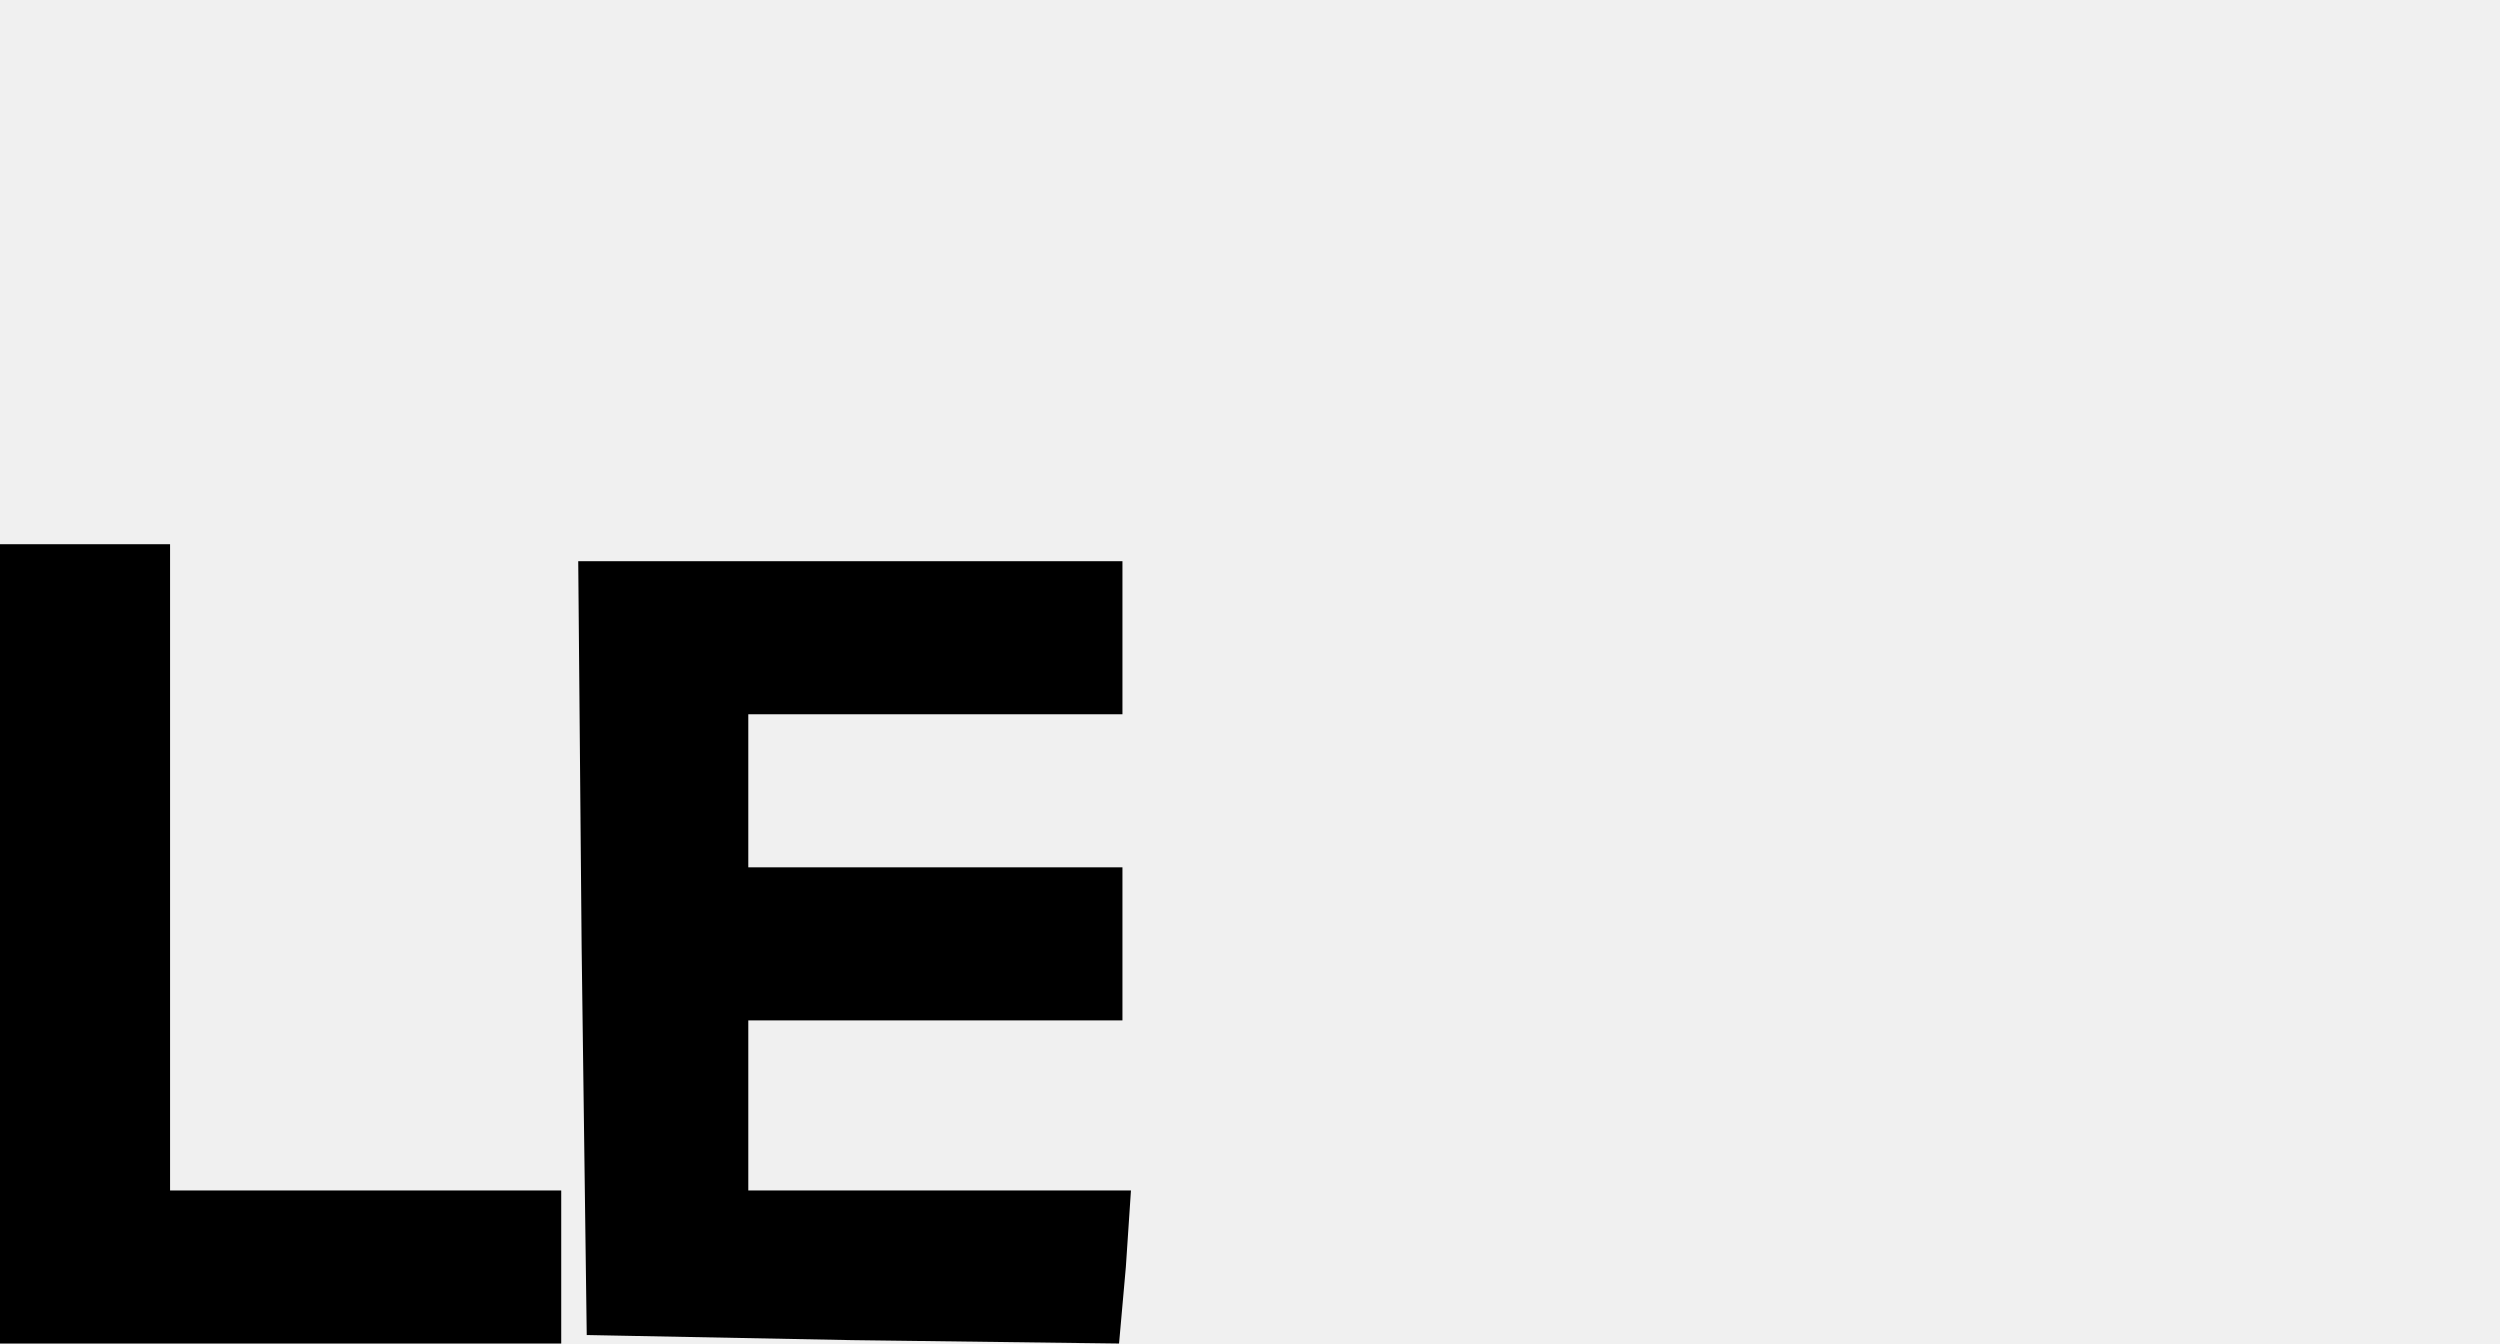
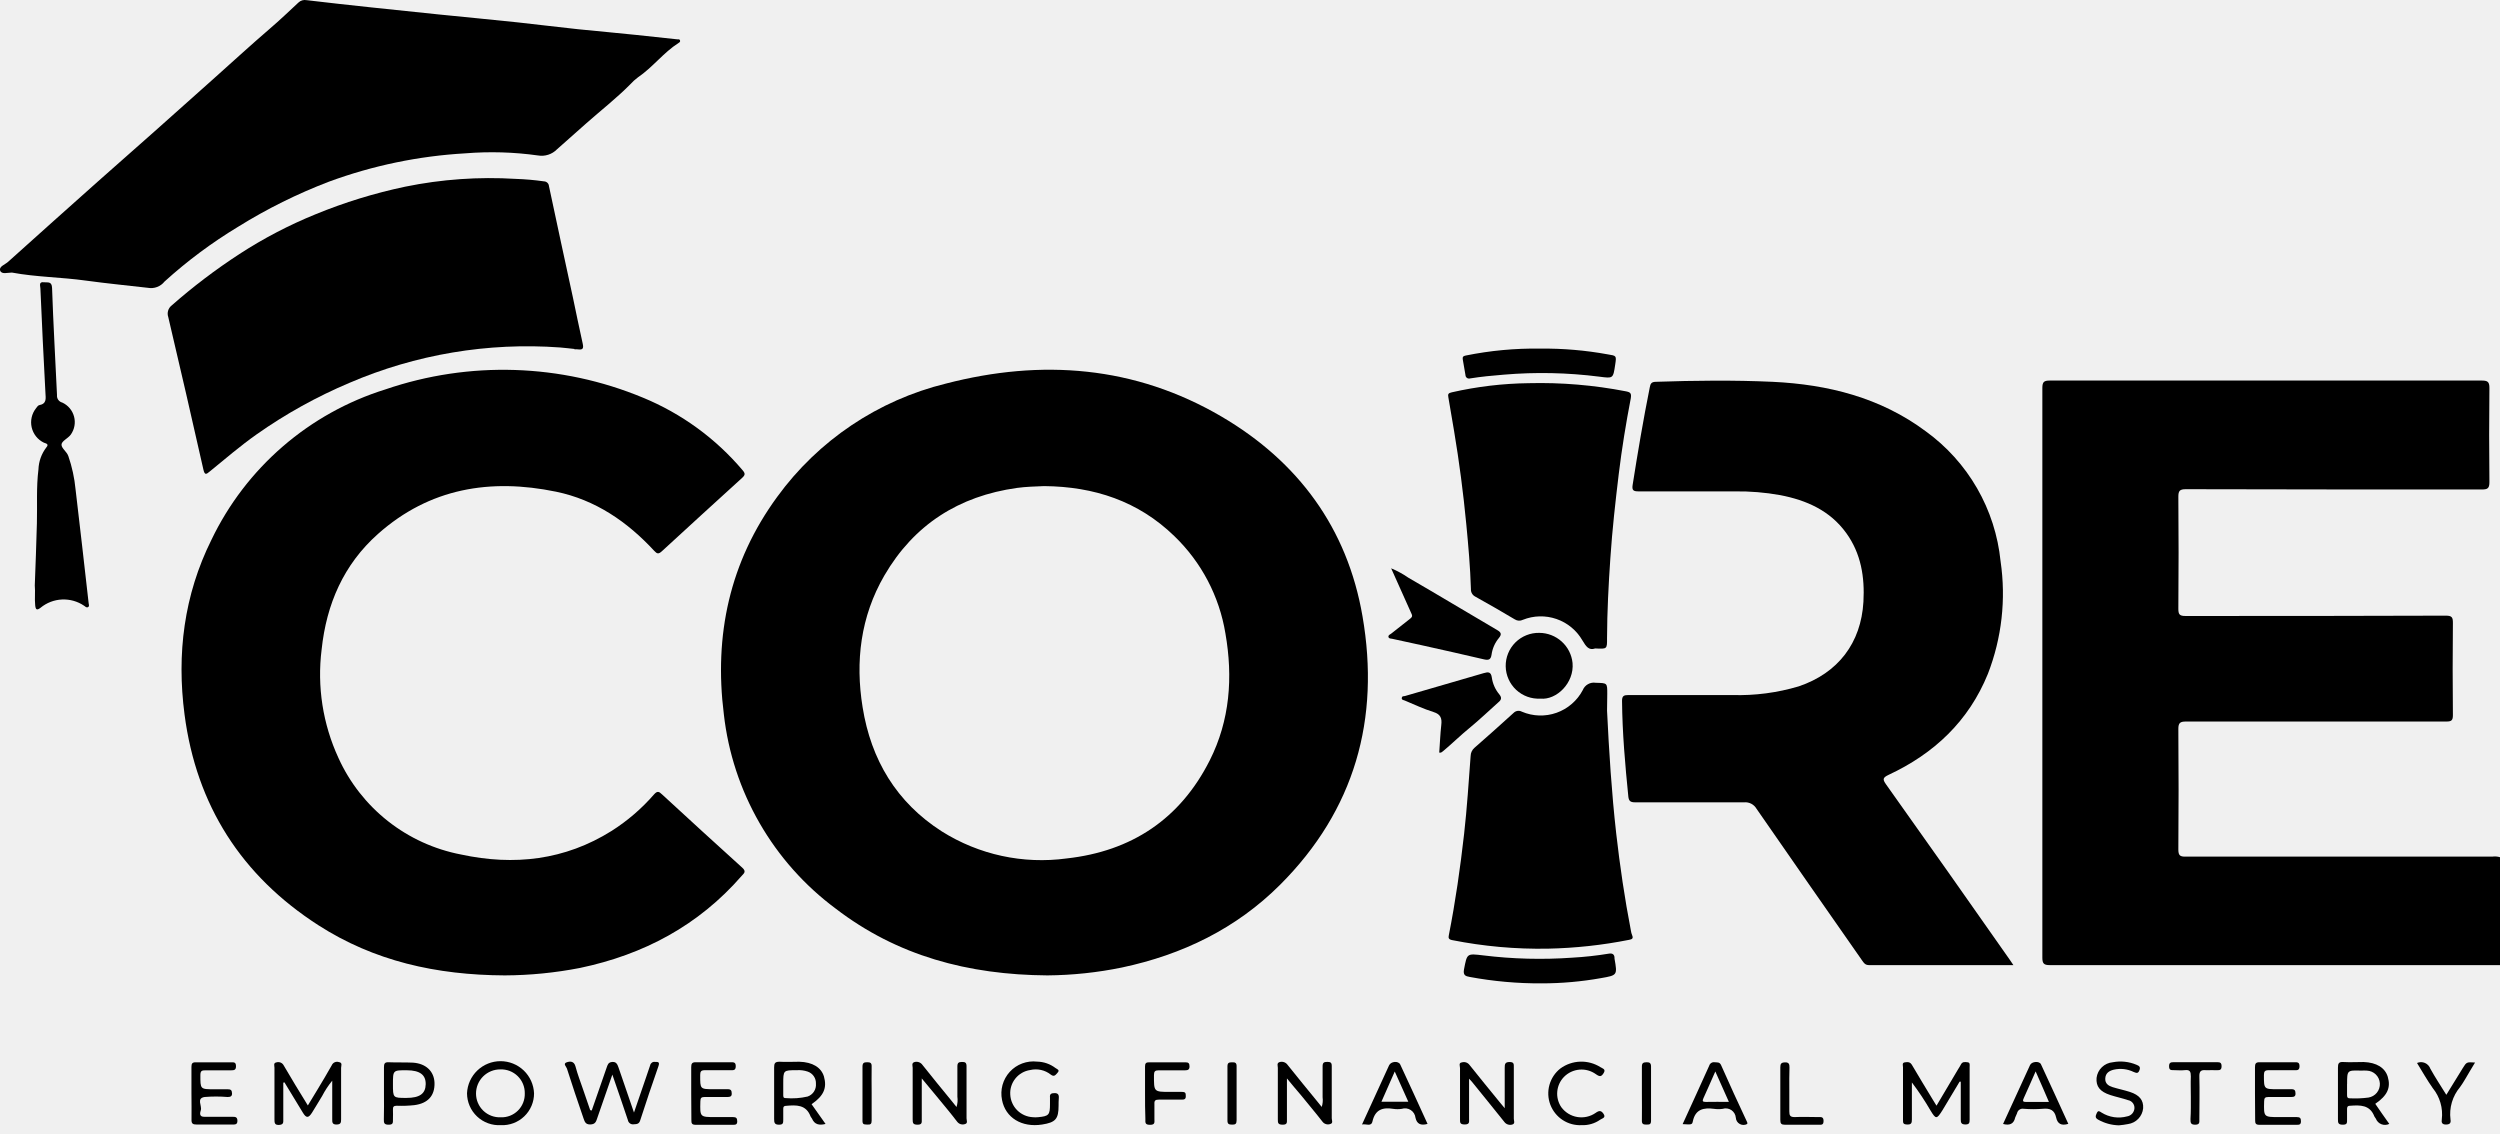
- <svg xmlns="http://www.w3.org/2000/svg" version="1.0" width="147pt" height="79pt" viewBox="0 0 147 79" preserveAspectRatio="xMidYMid meet">
-   <g transform="translate(0,79) scale(0.1,-0.1)" fill="#000000" stroke="none">
-     <path d="M0 235 l0 -235 165 0 165 0 0 45 0 45 -115 0 -115 0 0 190 0 190 -50 0 -50 0 0 -235z" />
-     <path d="M342 233 l3 -228 156 -3 157 -2 4 45 3 45 -112 0 -113 0 0 50 0 50 110 0 110 0 0 45 0 45 -110 0 -110 0 0 45 0 45 110 0 110 0 0 45 0 45 -160 0 -160 0 2 -227z" />
+ <svg xmlns="http://www.w3.org/2000/svg" width="150" height="68" viewBox="0 0 150 68" fill="none">
+   <g clip-path="url(#clip0_77_2396)">
+     <path d="M150 57.907C140.999 57.907 131.995 57.907 122.988 57.907C122.644 57.907 122.541 57.824 122.541 57.464C122.541 46.068 122.541 34.672 122.541 23.276C122.541 22.909 122.644 22.833 122.994 22.833C131.629 22.833 140.263 22.833 148.898 22.833C149.241 22.833 149.368 22.895 149.365 23.279C149.344 25.162 149.344 27.045 149.365 28.929C149.365 29.311 149.245 29.369 148.905 29.369C142.983 29.369 137.066 29.369 131.145 29.352C130.774 29.352 130.701 29.462 130.701 29.809C130.72 32.048 130.72 34.287 130.701 36.526C130.701 36.87 130.777 36.959 131.131 36.959C136.338 36.959 141.544 36.959 146.751 36.939C147.115 36.939 147.177 37.042 147.174 37.375C147.155 39.22 147.155 41.065 147.174 42.908C147.174 43.224 147.088 43.292 146.782 43.292C141.575 43.292 136.367 43.292 131.158 43.292C130.815 43.292 130.698 43.368 130.701 43.739C130.72 46.15 130.72 48.561 130.701 50.972C130.701 51.336 130.808 51.401 131.141 51.398C137.271 51.398 143.401 51.398 149.533 51.398C149.689 51.375 149.849 51.387 150 51.432V57.907Z" fill="#000000" />
+     <path d="M62.843 58.524C58.086 58.49 53.828 57.349 50.135 54.512C48.279 53.133 46.727 51.388 45.574 49.384C44.42 47.38 43.691 45.16 43.431 42.862C42.834 38.119 43.775 33.716 46.632 29.811C49.098 26.42 52.685 24.012 56.757 23.014C62.5 21.527 68.091 21.95 73.288 24.992C77.89 27.689 80.844 31.693 81.75 36.976C82.815 43.134 81.29 48.605 76.805 53.087C74.174 55.715 70.945 57.281 67.318 58.05C65.846 58.353 64.347 58.511 62.843 58.524ZM62.647 29.166C62.122 29.189 61.569 29.2 61.019 29.275C57.526 29.767 54.837 31.477 53.058 34.537C51.633 36.996 51.31 39.689 51.757 42.437C52.261 45.586 53.786 48.141 56.507 49.883C58.735 51.287 61.387 51.862 63.997 51.507C67.895 51.074 70.808 49.141 72.584 45.624C73.796 43.22 73.985 40.637 73.525 38.006C73.161 35.78 72.086 33.732 70.461 32.167C68.297 30.065 65.646 29.193 62.647 29.166Z" fill="#000000" />
+     <path d="M30.285 58.524C26.164 58.504 22.441 57.662 19.089 55.505C14.486 52.538 11.784 48.317 11.073 42.876C10.595 39.236 11.038 35.705 12.687 32.387C13.713 30.248 15.17 28.342 16.965 26.79C18.76 25.238 20.855 24.072 23.121 23.365C28.161 21.64 33.657 21.816 38.576 23.859C40.889 24.811 42.94 26.305 44.556 28.214C44.728 28.413 44.714 28.503 44.522 28.678C42.919 30.134 41.316 31.6 39.713 33.074C39.514 33.256 39.428 33.239 39.253 33.05C37.635 31.299 35.722 29.99 33.363 29.502C29.42 28.688 25.769 29.289 22.678 32.037C20.617 33.871 19.587 36.244 19.298 38.968C19.019 41.188 19.368 43.441 20.305 45.473C20.977 46.957 21.997 48.259 23.277 49.268C24.557 50.276 26.061 50.963 27.661 51.27C30.845 51.957 33.892 51.614 36.701 49.852C37.648 49.25 38.503 48.515 39.239 47.668C39.435 47.448 39.535 47.479 39.727 47.668C41.324 49.138 42.925 50.608 44.535 52.06C44.8 52.297 44.632 52.404 44.498 52.555C41.908 55.529 38.621 57.277 34.795 58.078C33.309 58.367 31.799 58.517 30.285 58.524Z" fill="#000000" />
+     <path d="M120.804 57.907C117.864 57.907 115.003 57.907 112.142 57.907C111.905 57.907 111.823 57.766 111.72 57.618C109.602 54.591 107.492 51.56 105.39 48.524C105.316 48.397 105.208 48.293 105.078 48.225C104.948 48.157 104.801 48.127 104.655 48.139C102.467 48.139 100.279 48.139 98.092 48.139C97.81 48.139 97.728 48.043 97.7 47.795C97.508 45.882 97.339 43.969 97.322 42.046C97.322 41.751 97.439 41.703 97.7 41.703C99.781 41.703 101.866 41.703 103.947 41.703C105.293 41.742 106.635 41.566 107.925 41.181C110.284 40.384 111.665 38.581 111.806 36.104C111.888 34.624 111.665 33.216 110.775 31.983C109.797 30.63 108.388 30.011 106.805 29.706C105.91 29.546 105.001 29.471 104.092 29.483C102.165 29.483 100.242 29.483 98.318 29.483C98.013 29.483 97.906 29.427 97.958 29.098C98.267 27.137 98.597 25.179 98.988 23.232C99.026 23.043 99.067 22.916 99.332 22.909C101.674 22.83 104.02 22.802 106.362 22.909C109.68 23.067 112.822 23.853 115.539 25.873C116.797 26.783 117.849 27.949 118.624 29.294C119.399 30.64 119.879 32.135 120.035 33.679C120.369 35.956 120.107 38.28 119.276 40.425C118.125 43.262 116.051 45.216 113.31 46.494C112.967 46.659 112.946 46.755 113.159 47.057C115.646 50.553 118.124 54.067 120.595 57.598C120.653 57.68 120.708 57.766 120.804 57.907Z" fill="#000000" />
+     <path d="M8.874 17.269C7.717 17.135 6.432 17.011 5.154 16.836C3.681 16.63 2.187 16.627 0.72 16.355H0.696C0.456 16.355 0.102 16.479 0.01 16.239C-0.083 15.998 0.295 15.878 0.477 15.717C2.266 14.116 4.049 12.505 5.852 10.908C6.997 9.901 8.141 8.889 9.286 7.872C10.433 6.842 11.598 5.811 12.752 4.781C13.906 3.751 15.029 2.72 16.186 1.724C16.777 1.219 17.326 0.694 17.904 0.155C17.968 0.092 18.047 0.046 18.133 0.021C18.219 -0.004 18.31 -0.008 18.398 0.01C19.68 0.162 20.961 0.305 22.241 0.44C23.597 0.586 24.956 0.728 26.318 0.866C27.901 1.027 29.485 1.175 31.068 1.343C32.27 1.47 33.472 1.628 34.671 1.752C35.87 1.875 36.999 1.972 38.164 2.095C38.988 2.178 39.812 2.27 40.637 2.36C40.699 2.36 40.774 2.339 40.801 2.421C40.829 2.504 40.771 2.542 40.716 2.576C39.809 3.153 39.167 4.036 38.281 4.637C38.111 4.763 37.955 4.906 37.813 5.063C36.989 5.894 36.065 6.615 35.19 7.388C34.599 7.91 34.011 8.439 33.421 8.957C33.275 9.107 33.095 9.219 32.896 9.283C32.698 9.348 32.486 9.363 32.281 9.328C30.832 9.125 29.366 9.082 27.908 9.201C25.118 9.361 22.367 9.933 19.744 10.898C17.842 11.624 16.013 12.532 14.284 13.608C12.71 14.559 11.232 15.659 9.87 16.895C9.754 17.042 9.6 17.154 9.424 17.22C9.249 17.286 9.058 17.303 8.874 17.269Z" fill="#000000" />
+     <path d="M34.465 20.937C34.176 20.91 33.891 20.869 33.603 20.848C29.279 20.533 24.943 21.262 20.96 22.974C19 23.803 17.133 24.839 15.393 26.065C14.421 26.752 13.511 27.532 12.587 28.287C12.384 28.456 12.285 28.535 12.202 28.167C11.515 25.115 10.812 22.065 10.094 19.017C10.052 18.896 10.05 18.765 10.086 18.642C10.122 18.519 10.196 18.41 10.296 18.331C11.578 17.203 12.939 16.17 14.37 15.239C15.812 14.302 17.341 13.504 18.934 12.856C20.674 12.141 22.475 11.587 24.316 11.2C26.495 10.754 28.724 10.597 30.945 10.733C31.51 10.752 32.074 10.801 32.634 10.881C32.711 10.882 32.784 10.911 32.84 10.963C32.896 11.015 32.931 11.086 32.937 11.163C33.407 13.402 33.898 15.628 34.379 17.87C34.575 18.784 34.754 19.701 34.963 20.618C35.028 20.917 34.963 21.003 34.668 20.961C34.602 20.954 34.537 20.954 34.472 20.961L34.465 20.937Z" fill="#000000" />
+     <path d="M95.712 38.907C95.323 39.044 95.159 38.779 94.946 38.426C94.599 37.824 94.046 37.367 93.389 37.14C92.732 36.913 92.015 36.93 91.37 37.189C91.296 37.227 91.212 37.245 91.128 37.24C91.045 37.236 90.964 37.21 90.893 37.165C90.1 36.695 89.306 36.234 88.506 35.791C88.425 35.748 88.359 35.683 88.315 35.603C88.27 35.523 88.25 35.433 88.255 35.342C88.217 34.04 88.101 32.745 87.977 31.45C87.798 29.577 87.555 27.715 87.245 25.862C87.132 25.175 87.015 24.512 86.902 23.843C86.861 23.64 86.902 23.585 87.115 23.537C88.624 23.194 90.166 23.011 91.714 22.991C93.672 22.942 95.63 23.105 97.552 23.479C97.834 23.534 97.896 23.599 97.844 23.915C97.556 25.409 97.312 26.913 97.127 28.424C96.924 30.107 96.735 31.79 96.622 33.483C96.512 35.084 96.429 36.684 96.422 38.292C96.426 38.944 96.433 38.944 95.712 38.907Z" fill="#000000" />
+     <path d="M96.423 42.646C96.543 45.105 96.697 47.558 96.972 50.003C97.195 51.961 97.48 53.908 97.855 55.842C97.868 55.934 97.892 56.023 97.927 56.11C98.013 56.305 97.927 56.36 97.741 56.391C96.14 56.709 94.514 56.886 92.882 56.92C90.948 56.955 89.016 56.782 87.118 56.405C86.916 56.36 86.895 56.278 86.93 56.11C87.328 54.097 87.616 52.067 87.847 50.03C88.022 48.478 88.121 46.915 88.238 45.356C88.24 45.265 88.26 45.175 88.299 45.092C88.337 45.009 88.393 44.935 88.461 44.875C89.248 44.188 90.038 43.481 90.817 42.773C90.88 42.709 90.963 42.667 91.052 42.654C91.142 42.641 91.233 42.657 91.312 42.701C91.972 42.983 92.715 43.007 93.392 42.767C94.069 42.527 94.631 42.041 94.966 41.406C95.027 41.255 95.138 41.129 95.281 41.049C95.423 40.969 95.588 40.94 95.749 40.967C96.436 40.987 96.436 40.967 96.436 41.623L96.423 42.646Z" fill="#000000" />
+     <path d="M2.087 35.129C2.132 33.882 2.183 32.635 2.214 31.392C2.242 30.314 2.173 29.235 2.307 28.164C2.324 27.687 2.488 27.227 2.778 26.848C2.973 26.628 2.729 26.604 2.633 26.56C2.45 26.472 2.289 26.344 2.162 26.185C2.036 26.026 1.946 25.841 1.901 25.643C1.855 25.445 1.855 25.24 1.9 25.042C1.944 24.844 2.033 24.658 2.159 24.499C2.214 24.427 2.28 24.324 2.352 24.31C2.815 24.224 2.743 23.905 2.726 23.568C2.614 21.485 2.513 19.399 2.424 17.311C2.424 17.17 2.3 16.888 2.64 16.936C2.853 16.964 3.111 16.857 3.124 17.28C3.197 19.423 3.32 21.559 3.42 23.699C3.409 23.801 3.435 23.903 3.493 23.987C3.552 24.071 3.64 24.131 3.739 24.155C3.911 24.235 4.063 24.352 4.185 24.497C4.307 24.643 4.395 24.813 4.444 24.996C4.492 25.18 4.5 25.371 4.466 25.558C4.432 25.744 4.357 25.921 4.248 26.075C4.076 26.312 3.698 26.457 3.691 26.677C3.684 26.896 4.007 27.096 4.1 27.363C4.323 28.009 4.468 28.679 4.533 29.359C4.804 31.629 5.058 33.899 5.316 36.169C5.316 36.252 5.388 36.362 5.285 36.424C5.182 36.486 5.12 36.386 5.041 36.341C4.651 36.078 4.187 35.948 3.717 35.97C3.247 35.992 2.797 36.166 2.434 36.465C2.214 36.633 2.139 36.592 2.111 36.314C2.07 35.908 2.125 35.517 2.087 35.129Z" fill="#000000" />
+     <path d="M83.469 34.098C83.832 34.249 84.177 34.438 84.5 34.661C86.279 35.691 88.054 36.763 89.837 37.807C90.081 37.948 90.108 38.068 89.933 38.281C89.696 38.566 89.543 38.913 89.493 39.28C89.449 39.586 89.311 39.624 89.04 39.562C87.811 39.273 86.581 38.999 85.348 38.724L83.538 38.329C83.449 38.308 83.332 38.329 83.308 38.216C83.284 38.102 83.404 38.071 83.473 38.017L84.589 37.137C84.678 37.062 84.771 37.003 84.699 36.845C84.304 35.959 83.909 35.073 83.469 34.098Z" fill="#000000" />
+     <path d="M92.417 20.916C93.771 20.902 95.124 21.017 96.456 21.26C96.992 21.346 96.992 21.335 96.913 21.871C96.786 22.733 96.789 22.706 95.951 22.599C94.057 22.358 92.142 22.318 90.239 22.479C89.552 22.534 88.866 22.599 88.203 22.706C88.171 22.715 88.138 22.718 88.105 22.712C88.072 22.706 88.041 22.693 88.015 22.673C87.988 22.654 87.966 22.628 87.951 22.599C87.936 22.569 87.928 22.536 87.928 22.503C87.876 22.194 87.825 21.881 87.767 21.572C87.739 21.421 87.794 21.359 87.942 21.332C89.414 21.034 90.915 20.894 92.417 20.916Z" fill="#000000" />
+     <path d="M92.513 59.002C91.061 59.011 89.612 58.882 88.185 58.617C87.924 58.572 87.776 58.511 87.841 58.16C88.027 57.199 88.003 57.206 88.985 57.322C90.76 57.541 92.552 57.587 94.336 57.46C95.07 57.419 95.802 57.339 96.528 57.219C96.737 57.181 96.871 57.257 96.871 57.48C96.871 57.48 96.871 57.504 96.871 57.518C97.046 58.514 97.046 58.517 96.05 58.689C94.882 58.897 93.699 59.001 92.513 59.002Z" fill="#000000" />
+     <path d="M86.354 45.154C86.395 44.608 86.415 44.052 86.477 43.499C86.525 43.094 86.439 42.853 86.003 42.719C85.416 42.537 84.853 42.269 84.286 42.032C84.21 42.002 84.083 41.995 84.108 41.871C84.132 41.747 84.224 41.782 84.3 41.761C85.877 41.303 87.453 40.845 89.026 40.387C89.294 40.308 89.462 40.305 89.51 40.655C89.562 41.023 89.716 41.369 89.953 41.655C90.132 41.868 90.073 41.998 89.905 42.136C89.325 42.651 88.768 43.19 88.167 43.681C87.628 44.121 87.137 44.608 86.601 45.055C86.539 45.089 86.501 45.185 86.354 45.154Z" fill="#000000" />
+     <path d="M92.427 41.918C92.162 41.933 91.896 41.894 91.646 41.804C91.397 41.714 91.168 41.574 90.973 41.394C90.778 41.213 90.622 40.995 90.514 40.752C90.405 40.51 90.347 40.248 90.342 39.983C90.337 39.717 90.386 39.453 90.486 39.207C90.585 38.961 90.733 38.737 90.921 38.549C91.109 38.362 91.333 38.214 91.579 38.115C91.825 38.015 92.089 37.967 92.355 37.972C92.852 37.973 93.332 38.158 93.701 38.492C94.07 38.825 94.303 39.284 94.353 39.779C94.46 40.984 93.385 42.014 92.427 41.918Z" fill="#000000" />
+     <path d="M35.504 66.63C35.803 65.774 36.102 64.912 36.397 64.061C36.459 63.892 36.486 63.734 36.741 63.717C36.995 63.7 37.05 63.885 37.115 64.061C37.407 64.926 37.706 65.778 38.039 66.753L38.77 64.624C38.853 64.387 38.935 64.15 39.011 63.913C39.024 63.849 39.062 63.793 39.115 63.756C39.169 63.718 39.235 63.703 39.299 63.714C39.492 63.714 39.595 63.714 39.505 63.975C39.128 65.05 38.764 66.135 38.413 67.22C38.345 67.44 38.218 67.447 38.035 67.457C37.995 67.465 37.953 67.464 37.913 67.455C37.873 67.447 37.834 67.43 37.8 67.406C37.767 67.382 37.738 67.352 37.716 67.318C37.694 67.283 37.678 67.244 37.672 67.203C37.38 66.317 37.07 65.438 36.741 64.476C36.421 65.39 36.129 66.228 35.841 67.069C35.769 67.279 35.731 67.461 35.415 67.468C35.099 67.475 35.072 67.255 34.996 67.059C34.653 66.08 34.333 65.094 34.014 64.109C33.979 63.995 33.753 63.817 34.014 63.734C34.216 63.669 34.443 63.666 34.529 63.985C34.653 64.456 34.828 64.909 34.982 65.359C35.137 65.809 35.271 66.194 35.411 66.609L35.504 66.63Z" fill="#000000" />
+     <path d="M16.997 64.96V67.152C16.997 67.327 17.028 67.478 16.75 67.495C16.472 67.512 16.468 67.365 16.468 67.152C16.468 66.121 16.468 65.091 16.468 64.061C16.468 63.947 16.386 63.772 16.592 63.741C16.674 63.717 16.761 63.722 16.839 63.755C16.918 63.788 16.982 63.848 17.021 63.923C17.482 64.716 17.962 65.503 18.471 66.327C18.677 65.984 18.866 65.685 19.048 65.376C19.336 64.892 19.632 64.411 19.906 63.916C19.94 63.837 20.002 63.773 20.08 63.738C20.158 63.702 20.247 63.697 20.329 63.724C20.569 63.758 20.466 63.947 20.466 64.067C20.466 65.098 20.466 66.128 20.466 67.158C20.466 67.358 20.446 67.468 20.195 67.471C19.944 67.474 19.93 67.351 19.934 67.155C19.934 66.406 19.934 65.654 19.934 64.84C19.704 65.121 19.504 65.425 19.336 65.747C19.123 66.09 18.931 66.434 18.721 66.76C18.512 67.086 18.378 67.103 18.172 66.76C17.801 66.156 17.437 65.548 17.066 64.94L16.997 64.96Z" fill="#000000" />
+     <path d="M117.577 64.899L116.547 66.616C116.203 67.162 116.155 67.165 115.832 66.633C115.494 66.049 115.12 65.485 114.713 64.947C114.713 65.685 114.713 66.427 114.713 67.169C114.713 67.375 114.682 67.478 114.438 67.471C114.194 67.464 114.177 67.392 114.18 67.193C114.18 66.138 114.18 65.088 114.18 64.033C114.18 63.93 114.108 63.769 114.287 63.741C114.465 63.714 114.61 63.707 114.723 63.906C115.125 64.593 115.544 65.28 115.96 65.967C116.025 66.077 116.097 66.19 116.19 66.341L117.491 64.146C117.546 64.054 117.608 63.968 117.653 63.872C117.745 63.683 117.914 63.721 118.065 63.738C118.216 63.755 118.178 63.92 118.178 64.023C118.178 65.077 118.178 66.128 118.178 67.183C118.178 67.371 118.154 67.468 117.927 67.468C117.701 67.468 117.642 67.385 117.646 67.172C117.646 66.413 117.646 65.658 117.646 64.899H117.577Z" fill="#000000" />
+     <path d="M90.283 66.492C90.283 65.613 90.283 64.837 90.283 64.064C90.283 63.848 90.304 63.721 90.575 63.721C90.847 63.721 90.829 63.851 90.829 64.037C90.829 65.067 90.829 66.097 90.829 67.128C90.829 67.241 90.925 67.416 90.74 67.471C90.653 67.499 90.559 67.498 90.472 67.469C90.385 67.44 90.309 67.384 90.256 67.31C89.62 66.506 88.964 65.716 88.315 64.906C88.284 64.864 88.247 64.83 88.144 64.72V67.124C88.144 67.303 88.192 67.468 87.886 67.468C87.58 67.468 87.601 67.341 87.601 67.124C87.601 66.094 87.601 65.098 87.601 64.085C87.601 63.961 87.498 63.769 87.721 63.741C87.803 63.718 87.89 63.721 87.97 63.748C88.05 63.776 88.121 63.828 88.171 63.896C88.758 64.638 89.363 65.369 89.96 66.104L90.283 66.492Z" fill="#000000" />
+     <path d="M55.306 64.706C55.306 65.592 55.306 66.376 55.306 67.159C55.306 67.334 55.337 67.481 55.059 67.481C54.781 67.481 54.76 67.389 54.76 67.159C54.76 66.128 54.76 65.098 54.76 64.067C54.76 63.954 54.678 63.782 54.867 63.724C54.955 63.699 55.05 63.702 55.137 63.733C55.224 63.765 55.299 63.823 55.351 63.899C55.928 64.631 56.525 65.352 57.116 66.077L57.391 66.42C57.455 66.219 57.472 66.007 57.443 65.798C57.443 65.194 57.443 64.586 57.443 63.982C57.443 63.765 57.522 63.721 57.717 63.717C57.913 63.714 57.992 63.758 57.992 63.978C57.992 65.008 57.992 66.056 57.992 67.097C57.992 67.213 58.081 67.392 57.913 67.44C57.827 67.474 57.733 67.478 57.644 67.452C57.556 67.426 57.479 67.371 57.425 67.296C57.01 66.753 56.567 66.231 56.134 65.702L55.306 64.706Z" fill="#000000" />
+     <path d="M77.216 64.706C77.216 65.592 77.216 66.375 77.216 67.158C77.216 67.333 77.247 67.481 76.969 67.481C76.691 67.481 76.666 67.392 76.67 67.158C76.67 66.128 76.67 65.097 76.67 64.067C76.67 63.95 76.588 63.779 76.78 63.724C76.868 63.699 76.962 63.702 77.049 63.733C77.135 63.765 77.209 63.823 77.261 63.899C77.841 64.63 78.435 65.348 79.026 66.073L79.304 66.416C79.364 66.229 79.382 66.031 79.356 65.836C79.356 65.214 79.356 64.596 79.356 63.978C79.356 63.761 79.435 63.713 79.634 63.713C79.833 63.713 79.909 63.755 79.905 63.971C79.905 65.001 79.905 66.052 79.905 67.093C79.905 67.206 79.998 67.388 79.83 67.436C79.744 67.47 79.649 67.475 79.561 67.448C79.472 67.422 79.395 67.367 79.342 67.292C78.933 66.763 78.501 66.262 78.075 65.73C77.81 65.424 77.546 65.104 77.216 64.706Z" fill="#000000" />
+     <path d="M30.048 67.509C29.788 67.523 29.527 67.485 29.283 67.395C29.038 67.306 28.814 67.168 28.625 66.989C28.435 66.811 28.284 66.595 28.18 66.356C28.076 66.118 28.023 65.86 28.021 65.599C28.043 65.081 28.264 64.59 28.639 64.23C29.014 63.871 29.513 63.67 30.032 63.67C30.552 63.67 31.051 63.871 31.426 64.23C31.801 64.59 32.022 65.081 32.043 65.599C32.044 65.858 31.992 66.114 31.891 66.351C31.79 66.589 31.642 66.803 31.455 66.982C31.268 67.161 31.047 67.299 30.806 67.39C30.564 67.481 30.306 67.521 30.048 67.509ZM31.487 65.599C31.49 65.408 31.454 65.218 31.381 65.04C31.308 64.863 31.2 64.702 31.063 64.568C30.926 64.434 30.764 64.329 30.585 64.259C30.406 64.19 30.215 64.157 30.024 64.164C29.832 64.162 29.642 64.198 29.465 64.27C29.288 64.342 29.126 64.449 28.99 64.583C28.854 64.718 28.746 64.879 28.672 65.055C28.599 65.232 28.561 65.422 28.561 65.613C28.561 65.805 28.599 65.994 28.674 66.171C28.749 66.347 28.858 66.507 28.996 66.64C29.134 66.773 29.297 66.877 29.476 66.945C29.655 67.014 29.846 67.045 30.038 67.038C30.229 67.046 30.42 67.014 30.599 66.945C30.777 66.875 30.94 66.77 31.076 66.635C31.212 66.5 31.319 66.338 31.389 66.16C31.46 65.982 31.493 65.791 31.487 65.599Z" fill="#000000" />
+     <path d="M143.357 67.434C143.284 67.47 143.204 67.49 143.123 67.494C143.041 67.497 142.96 67.484 142.884 67.454C142.808 67.424 142.739 67.379 142.682 67.321C142.624 67.263 142.58 67.194 142.55 67.118C142.53 67.07 142.482 67.036 142.464 66.988C142.193 66.284 141.609 66.301 141.008 66.345C140.836 66.345 140.819 66.438 140.823 66.572C140.823 66.768 140.823 66.967 140.823 67.163C140.823 67.359 140.843 67.482 140.572 67.482C140.301 67.482 140.273 67.383 140.277 67.156C140.277 66.128 140.277 65.097 140.277 64.065C140.277 63.821 140.314 63.704 140.596 63.721C141.001 63.745 141.41 63.721 141.819 63.721C142.595 63.749 143.1 64.065 143.265 64.604C143.46 65.257 143.244 65.734 142.516 66.229C142.798 66.644 143.072 67.036 143.357 67.434ZM140.823 65.03C140.823 65.253 140.823 65.476 140.823 65.717C140.823 65.854 140.867 65.906 141.005 65.899C141.372 65.917 141.74 65.902 142.104 65.854C142.303 65.823 142.485 65.719 142.612 65.562C142.739 65.405 142.803 65.207 142.792 65.005C142.781 64.803 142.695 64.613 142.552 64.471C142.408 64.329 142.216 64.245 142.014 64.237C141.9 64.23 141.785 64.23 141.671 64.237C140.826 64.213 140.826 64.213 140.826 65.04L140.823 65.03Z" fill="#000000" />
+     <path d="M48.695 66.252L49.533 67.437C49.148 67.534 48.873 67.472 48.719 67.115C48.698 67.067 48.65 67.032 48.633 66.984C48.365 66.27 47.774 66.297 47.177 66.349C47.039 66.349 46.991 66.4 46.995 66.534C46.995 66.744 46.995 66.957 46.995 67.166C46.995 67.376 46.995 67.482 46.74 67.482C46.486 67.482 46.445 67.372 46.448 67.139C46.448 66.111 46.448 65.08 46.448 64.048C46.448 63.8 46.496 63.704 46.771 63.704C47.163 63.728 47.561 63.704 47.956 63.704C48.756 63.725 49.272 64.048 49.437 64.59C49.632 65.284 49.419 65.754 48.695 66.252ZM46.995 65.033V65.696C46.995 65.792 46.995 65.888 47.129 65.885C47.574 65.925 48.022 65.893 48.458 65.792C48.614 65.738 48.749 65.633 48.839 65.493C48.929 65.354 48.97 65.188 48.956 65.023C48.963 64.864 48.919 64.707 48.83 64.576C48.741 64.445 48.611 64.346 48.461 64.295C48.249 64.223 48.025 64.195 47.802 64.212C46.995 64.212 46.995 64.212 46.995 65.033Z" fill="#000000" />
+     <path d="M63.515 66.338C63.515 67.139 63.336 67.345 62.526 67.472C61.306 67.664 60.324 67.063 60.121 65.995C60.06 65.697 60.071 65.389 60.151 65.096C60.233 64.803 60.382 64.533 60.587 64.309C60.793 64.084 61.048 63.912 61.334 63.806C61.618 63.7 61.925 63.662 62.227 63.697C62.624 63.705 63.009 63.838 63.326 64.079C63.405 64.144 63.618 64.189 63.453 64.364C63.346 64.474 63.264 64.645 63.044 64.474C62.872 64.338 62.672 64.244 62.459 64.197C62.245 64.15 62.024 64.151 61.811 64.202C61.462 64.253 61.145 64.434 60.924 64.709C60.702 64.983 60.592 65.331 60.616 65.683C60.635 66.034 60.783 66.367 61.032 66.616C61.282 66.865 61.614 67.013 61.966 67.032C62.071 67.043 62.177 67.043 62.282 67.032C62.934 66.971 62.999 66.895 62.999 66.246C62.999 66.115 62.999 65.981 62.999 65.851C62.975 65.638 63.072 65.59 63.271 65.586C63.47 65.583 63.542 65.679 63.529 65.871C63.515 66.064 63.515 66.18 63.515 66.338Z" fill="#000000" />
+     <path d="M11.487 65.59C11.487 65.064 11.487 64.535 11.487 64.01C11.487 63.807 11.542 63.735 11.752 63.738C12.466 63.738 13.177 63.738 13.888 63.738C14.053 63.738 14.156 63.738 14.159 63.968C14.163 64.199 14.05 64.219 13.867 64.219C13.352 64.219 12.837 64.219 12.325 64.219C12.116 64.219 12.027 64.247 12.023 64.491C12.023 65.356 11.999 65.356 12.871 65.356C13.136 65.356 13.4 65.356 13.661 65.356C13.843 65.356 13.915 65.404 13.922 65.6C13.929 65.796 13.806 65.82 13.648 65.82C13.191 65.782 12.731 65.782 12.274 65.82C11.772 65.899 12.126 66.342 12.051 66.606C12.009 66.747 11.917 67.022 12.277 67.008C12.83 67.008 13.387 67.008 13.94 67.008C14.108 67.008 14.242 67.008 14.245 67.245C14.249 67.482 14.098 67.472 13.94 67.472C13.229 67.472 12.514 67.472 11.803 67.472C11.566 67.472 11.48 67.417 11.491 67.166C11.501 66.644 11.487 66.118 11.487 65.59Z" fill="#000000" />
+     <path d="M135.299 65.613C135.299 65.084 135.299 64.559 135.299 64.033C135.299 63.813 135.35 63.731 135.58 63.734C136.267 63.734 136.978 63.734 137.676 63.734C137.854 63.734 137.974 63.734 137.971 63.982C137.967 64.229 137.827 64.215 137.662 64.212C137.147 64.212 136.631 64.212 136.12 64.212C135.89 64.212 135.838 64.287 135.835 64.504C135.835 65.352 135.835 65.352 136.659 65.352C136.937 65.352 137.215 65.352 137.49 65.352C137.693 65.352 137.727 65.441 137.73 65.617C137.734 65.792 137.627 65.819 137.483 65.819C137.02 65.819 136.559 65.819 136.109 65.819C135.893 65.819 135.852 65.888 135.848 66.087C135.824 67.025 135.817 67.025 136.745 67.025C137.088 67.025 137.456 67.025 137.809 67.025C138.005 67.025 138.057 67.093 138.057 67.279C138.057 67.464 137.967 67.492 137.816 67.488C137.064 67.488 136.312 67.488 135.563 67.488C135.337 67.488 135.306 67.396 135.309 67.207C135.306 66.668 135.299 66.139 135.299 65.613Z" fill="#000000" />
+     <path d="M41.473 65.613C41.473 65.084 41.473 64.559 41.473 64.033C41.473 63.813 41.524 63.731 41.754 63.734C42.441 63.734 43.152 63.734 43.853 63.734C44.028 63.734 44.148 63.734 44.145 63.982C44.141 64.229 44.001 64.215 43.836 64.212C43.32 64.212 42.805 64.212 42.294 64.212C42.063 64.212 42.012 64.287 42.012 64.504C42.012 65.352 41.991 65.352 42.836 65.352C43.111 65.352 43.389 65.352 43.664 65.352C43.867 65.352 43.901 65.441 43.904 65.617C43.908 65.792 43.801 65.819 43.657 65.819C43.193 65.819 42.733 65.819 42.283 65.819C42.067 65.819 42.026 65.888 42.022 66.087C41.998 67.025 41.991 67.025 42.919 67.025C43.262 67.025 43.63 67.025 43.983 67.025C44.179 67.025 44.231 67.093 44.234 67.279C44.237 67.464 44.141 67.492 43.99 67.488C43.238 67.488 42.486 67.488 41.737 67.488C41.51 67.488 41.48 67.396 41.483 67.207C41.48 66.668 41.473 66.139 41.473 65.613Z" fill="#000000" />
+     <path d="M23.038 65.617C23.038 65.092 23.038 64.566 23.038 64.041C23.038 63.831 23.072 63.725 23.313 63.735C23.8 63.756 24.288 63.735 24.776 63.759C25.562 63.811 26.05 64.285 26.071 64.975C26.091 65.734 25.683 66.201 24.865 66.308C24.513 66.346 24.158 66.359 23.804 66.345C23.632 66.345 23.567 66.4 23.577 66.572C23.588 66.744 23.577 66.967 23.577 67.163C23.577 67.359 23.594 67.482 23.323 67.482C23.052 67.482 23.024 67.382 23.031 67.156C23.048 66.644 23.038 66.129 23.038 65.617ZM23.577 65.05C23.577 65.875 23.577 65.875 24.384 65.875C25.192 65.875 25.532 65.614 25.542 65.054C25.552 64.494 25.198 64.219 24.408 64.216C23.577 64.213 23.577 64.213 23.577 65.05Z" fill="#000000" />
+     <path d="M85.653 67.434C85.241 67.551 85.011 67.434 84.929 67.066C84.919 66.973 84.888 66.882 84.839 66.802C84.79 66.721 84.723 66.653 84.644 66.602C84.565 66.55 84.476 66.517 84.382 66.505C84.289 66.493 84.194 66.501 84.104 66.531C83.935 66.558 83.762 66.558 83.593 66.531C82.961 66.427 82.511 66.575 82.349 67.279C82.274 67.623 81.968 67.417 81.721 67.468C82.274 66.259 82.806 65.088 83.345 63.92C83.459 63.676 83.905 63.639 84.015 63.872C84.568 65.05 85.104 66.232 85.653 67.434ZM84.499 66.105L83.685 64.291L82.885 66.105H84.499Z" fill="#000000" />
+     <path d="M104.836 67.437C104.767 67.476 104.69 67.497 104.611 67.497C104.533 67.498 104.455 67.478 104.387 67.44C104.318 67.403 104.26 67.348 104.218 67.281C104.176 67.214 104.153 67.138 104.149 67.06C104.141 66.969 104.113 66.88 104.067 66.802C104.02 66.723 103.957 66.656 103.881 66.605C103.805 66.554 103.719 66.521 103.628 66.508C103.538 66.495 103.446 66.503 103.359 66.531C103.189 66.556 103.017 66.556 102.847 66.531C102.218 66.448 101.72 66.548 101.569 67.286C101.528 67.489 101.477 67.479 100.958 67.448L101.803 65.597C102.055 65.047 102.304 64.496 102.552 63.944C102.571 63.876 102.615 63.816 102.675 63.778C102.735 63.739 102.807 63.724 102.878 63.735C103.029 63.752 103.177 63.708 103.266 63.91C103.781 65.064 104.296 66.208 104.836 67.345C104.846 67.379 104.836 67.413 104.836 67.437ZM103.733 66.112L102.919 64.288C102.655 64.882 102.438 65.39 102.208 65.888C102.133 66.057 102.146 66.118 102.349 66.115C102.785 66.105 103.228 66.112 103.733 66.112Z" fill="#000000" />
+     <path d="M124.099 67.431C123.683 67.561 123.45 67.431 123.367 67.046C123.271 66.603 123 66.483 122.567 66.527C122.187 66.558 121.804 66.558 121.423 66.527C121.334 66.51 121.242 66.529 121.166 66.58C121.091 66.631 121.039 66.71 121.022 66.799C120.981 66.88 120.944 66.964 120.912 67.049C120.826 67.448 120.568 67.54 120.184 67.438C120.723 66.256 121.259 65.078 121.805 63.9C121.908 63.684 122.358 63.649 122.457 63.855C123.014 65.047 123.553 66.239 124.099 67.431ZM122.138 64.285C121.873 64.882 121.657 65.387 121.427 65.885C121.355 66.046 121.351 66.119 121.561 66.115C122.004 66.115 122.45 66.115 122.935 66.115C122.677 65.507 122.426 64.941 122.138 64.285Z" fill="#000000" />
+     <path d="M127.133 67.52C126.695 67.51 126.267 67.392 125.886 67.177C125.687 67.067 125.735 66.947 125.804 66.792C125.893 66.582 125.996 66.699 126.103 66.761C126.328 66.9 126.579 66.991 126.84 67.03C127.102 67.068 127.369 67.053 127.624 66.984C127.743 66.965 127.851 66.906 127.932 66.817C128.012 66.727 128.06 66.613 128.067 66.493C128.073 66.379 128.037 66.267 127.966 66.178C127.896 66.089 127.795 66.029 127.683 66.009C127.339 65.892 126.972 65.817 126.621 65.703C125.996 65.501 125.752 65.185 125.794 64.673C125.823 64.429 125.936 64.202 126.113 64.032C126.29 63.861 126.52 63.756 126.765 63.735C127.248 63.643 127.746 63.697 128.198 63.89C128.373 63.959 128.442 64.034 128.359 64.233C128.277 64.433 128.174 64.377 128.016 64.316C127.644 64.136 127.222 64.089 126.82 64.182C126.546 64.251 126.333 64.388 126.316 64.704C126.298 65.02 126.511 65.15 126.759 65.229C127.102 65.336 127.446 65.404 127.789 65.514C128.373 65.703 128.617 66.016 128.589 66.493C128.567 66.732 128.464 66.955 128.298 67.128C128.132 67.301 127.913 67.412 127.676 67.445C127.496 67.48 127.315 67.505 127.133 67.52Z" fill="#000000" />
+     <path d="M94.907 67.509C94.502 67.531 94.102 67.424 93.762 67.203C93.423 66.982 93.163 66.658 93.019 66.279C92.876 65.9 92.858 65.486 92.966 65.095C93.075 64.705 93.304 64.359 93.623 64.109C93.969 63.856 94.384 63.714 94.812 63.699C95.241 63.685 95.664 63.8 96.027 64.03C96.123 64.098 96.37 64.136 96.226 64.373C96.082 64.61 95.989 64.617 95.755 64.452C95.469 64.246 95.119 64.148 94.767 64.178C94.416 64.208 94.086 64.362 93.839 64.614C93.607 64.852 93.465 65.162 93.436 65.493C93.406 65.824 93.492 66.155 93.677 66.43C93.909 66.745 94.253 66.957 94.638 67.021C95.023 67.085 95.418 66.996 95.738 66.774C95.944 66.626 96.064 66.619 96.205 66.819C96.387 67.073 96.112 67.104 96.01 67.183C95.688 67.41 95.3 67.524 94.907 67.509Z" fill="#000000" />
+     <path d="M68.702 65.607C68.702 65.068 68.702 64.528 68.702 63.989C68.702 63.804 68.757 63.735 68.949 63.738C69.671 63.738 70.394 63.738 71.12 63.738C71.305 63.738 71.371 63.793 71.371 63.986C71.371 64.178 71.275 64.219 71.103 64.219C70.577 64.219 70.052 64.219 69.523 64.219C69.3 64.219 69.241 64.284 69.238 64.504C69.238 65.514 69.214 65.514 70.217 65.514C70.44 65.514 70.667 65.514 70.904 65.514C71.141 65.514 71.144 65.586 71.147 65.768C71.151 65.95 71.058 65.978 70.907 65.978C70.444 65.978 69.983 65.978 69.533 65.978C69.331 65.978 69.252 66.022 69.265 66.239C69.265 66.541 69.265 66.843 69.265 67.145C69.265 67.324 69.317 67.489 69.008 67.489C68.699 67.489 68.719 67.365 68.723 67.145C68.702 66.634 68.702 66.122 68.702 65.607Z" fill="#000000" />
+     <path d="M145.021 63.779C145.095 63.746 145.176 63.729 145.258 63.728C145.339 63.728 145.42 63.744 145.496 63.777C145.571 63.809 145.638 63.856 145.694 63.916C145.75 63.975 145.793 64.046 145.821 64.123C146.106 64.638 146.432 65.129 146.779 65.689L147.761 64.095C147.995 63.718 147.995 63.718 148.503 63.752L148.204 64.25C148.005 64.576 147.827 64.92 147.603 65.225C147.379 65.492 147.212 65.802 147.113 66.136C147.015 66.469 146.986 66.82 147.03 67.166C147.064 67.365 147.009 67.468 146.762 67.472C146.515 67.475 146.477 67.344 146.508 67.159C146.548 66.827 146.521 66.489 146.427 66.168C146.334 65.846 146.177 65.547 145.965 65.287C145.635 64.82 145.34 64.298 145.021 63.779Z" fill="#000000" />
+     <path d="M131.45 65.809C131.45 65.401 131.433 64.995 131.45 64.587C131.45 64.305 131.402 64.171 131.089 64.209C130.869 64.236 130.643 64.209 130.419 64.209C130.255 64.209 130.148 64.209 130.145 63.982C130.141 63.755 130.244 63.731 130.43 63.731C131.299 63.731 132.164 63.731 133.033 63.731C133.212 63.731 133.294 63.769 133.294 63.972C133.294 64.174 133.212 64.219 133.033 64.212C132.854 64.205 132.583 64.212 132.363 64.212C132.065 64.181 131.951 64.267 131.961 64.594C131.986 65.445 131.961 66.311 131.961 67.156C131.961 67.324 131.996 67.478 131.718 67.482C131.439 67.485 131.426 67.362 131.429 67.138C131.457 66.702 131.45 66.256 131.45 65.809Z" fill="#000000" />
+     <path d="M107.359 65.38C107.359 65.816 107.359 66.249 107.359 66.681C107.359 66.929 107.407 67.025 107.678 67.025C108.149 67.001 108.626 67.025 109.1 67.025C109.258 67.025 109.409 66.994 109.413 67.248C109.416 67.502 109.292 67.489 109.121 67.485C108.434 67.485 107.778 67.485 107.105 67.485C106.881 67.485 106.816 67.42 106.819 67.197C106.819 66.146 106.819 65.091 106.819 64.04C106.819 63.824 106.874 63.748 107.105 63.742C107.335 63.735 107.372 63.855 107.369 64.051C107.352 64.487 107.359 64.933 107.359 65.38Z" fill="#000000" />
+     <path d="M74.196 65.637C74.196 66.163 74.196 66.692 74.196 67.217C74.196 67.433 74.124 67.482 73.925 67.478C73.726 67.475 73.643 67.44 73.647 67.221C73.647 66.14 73.647 65.059 73.647 63.978C73.647 63.734 73.774 63.745 73.942 63.738C74.11 63.731 74.2 63.776 74.196 63.975C74.196 64.528 74.196 65.084 74.196 65.637Z" fill="#000000" />
+     <path d="M98.513 65.614C98.513 65.074 98.513 64.532 98.513 63.992C98.513 63.766 98.613 63.742 98.798 63.735C98.984 63.728 99.066 63.797 99.062 64.003C99.062 65.081 99.062 66.163 99.062 67.242C99.062 67.451 98.984 67.478 98.808 67.475C98.633 67.472 98.506 67.475 98.513 67.235C98.523 66.692 98.513 66.153 98.513 65.614Z" fill="#000000" />
+     <path d="M52.299 65.572C52.299 66.125 52.299 66.681 52.299 67.234C52.299 67.427 52.24 67.488 52.051 67.475C51.862 67.461 51.746 67.495 51.749 67.241C51.749 66.163 51.749 65.081 51.749 64.002C51.749 63.786 51.825 63.734 52.024 63.734C52.223 63.734 52.306 63.772 52.299 63.992C52.288 64.517 52.299 65.046 52.299 65.572Z" fill="#000000" />
  </g>
+   <defs>
+     <clipPath id="clip0_77_2396">
+       <rect width="150" height="67.523" fill="white" />
+     </clipPath>
+   </defs>
</svg>
